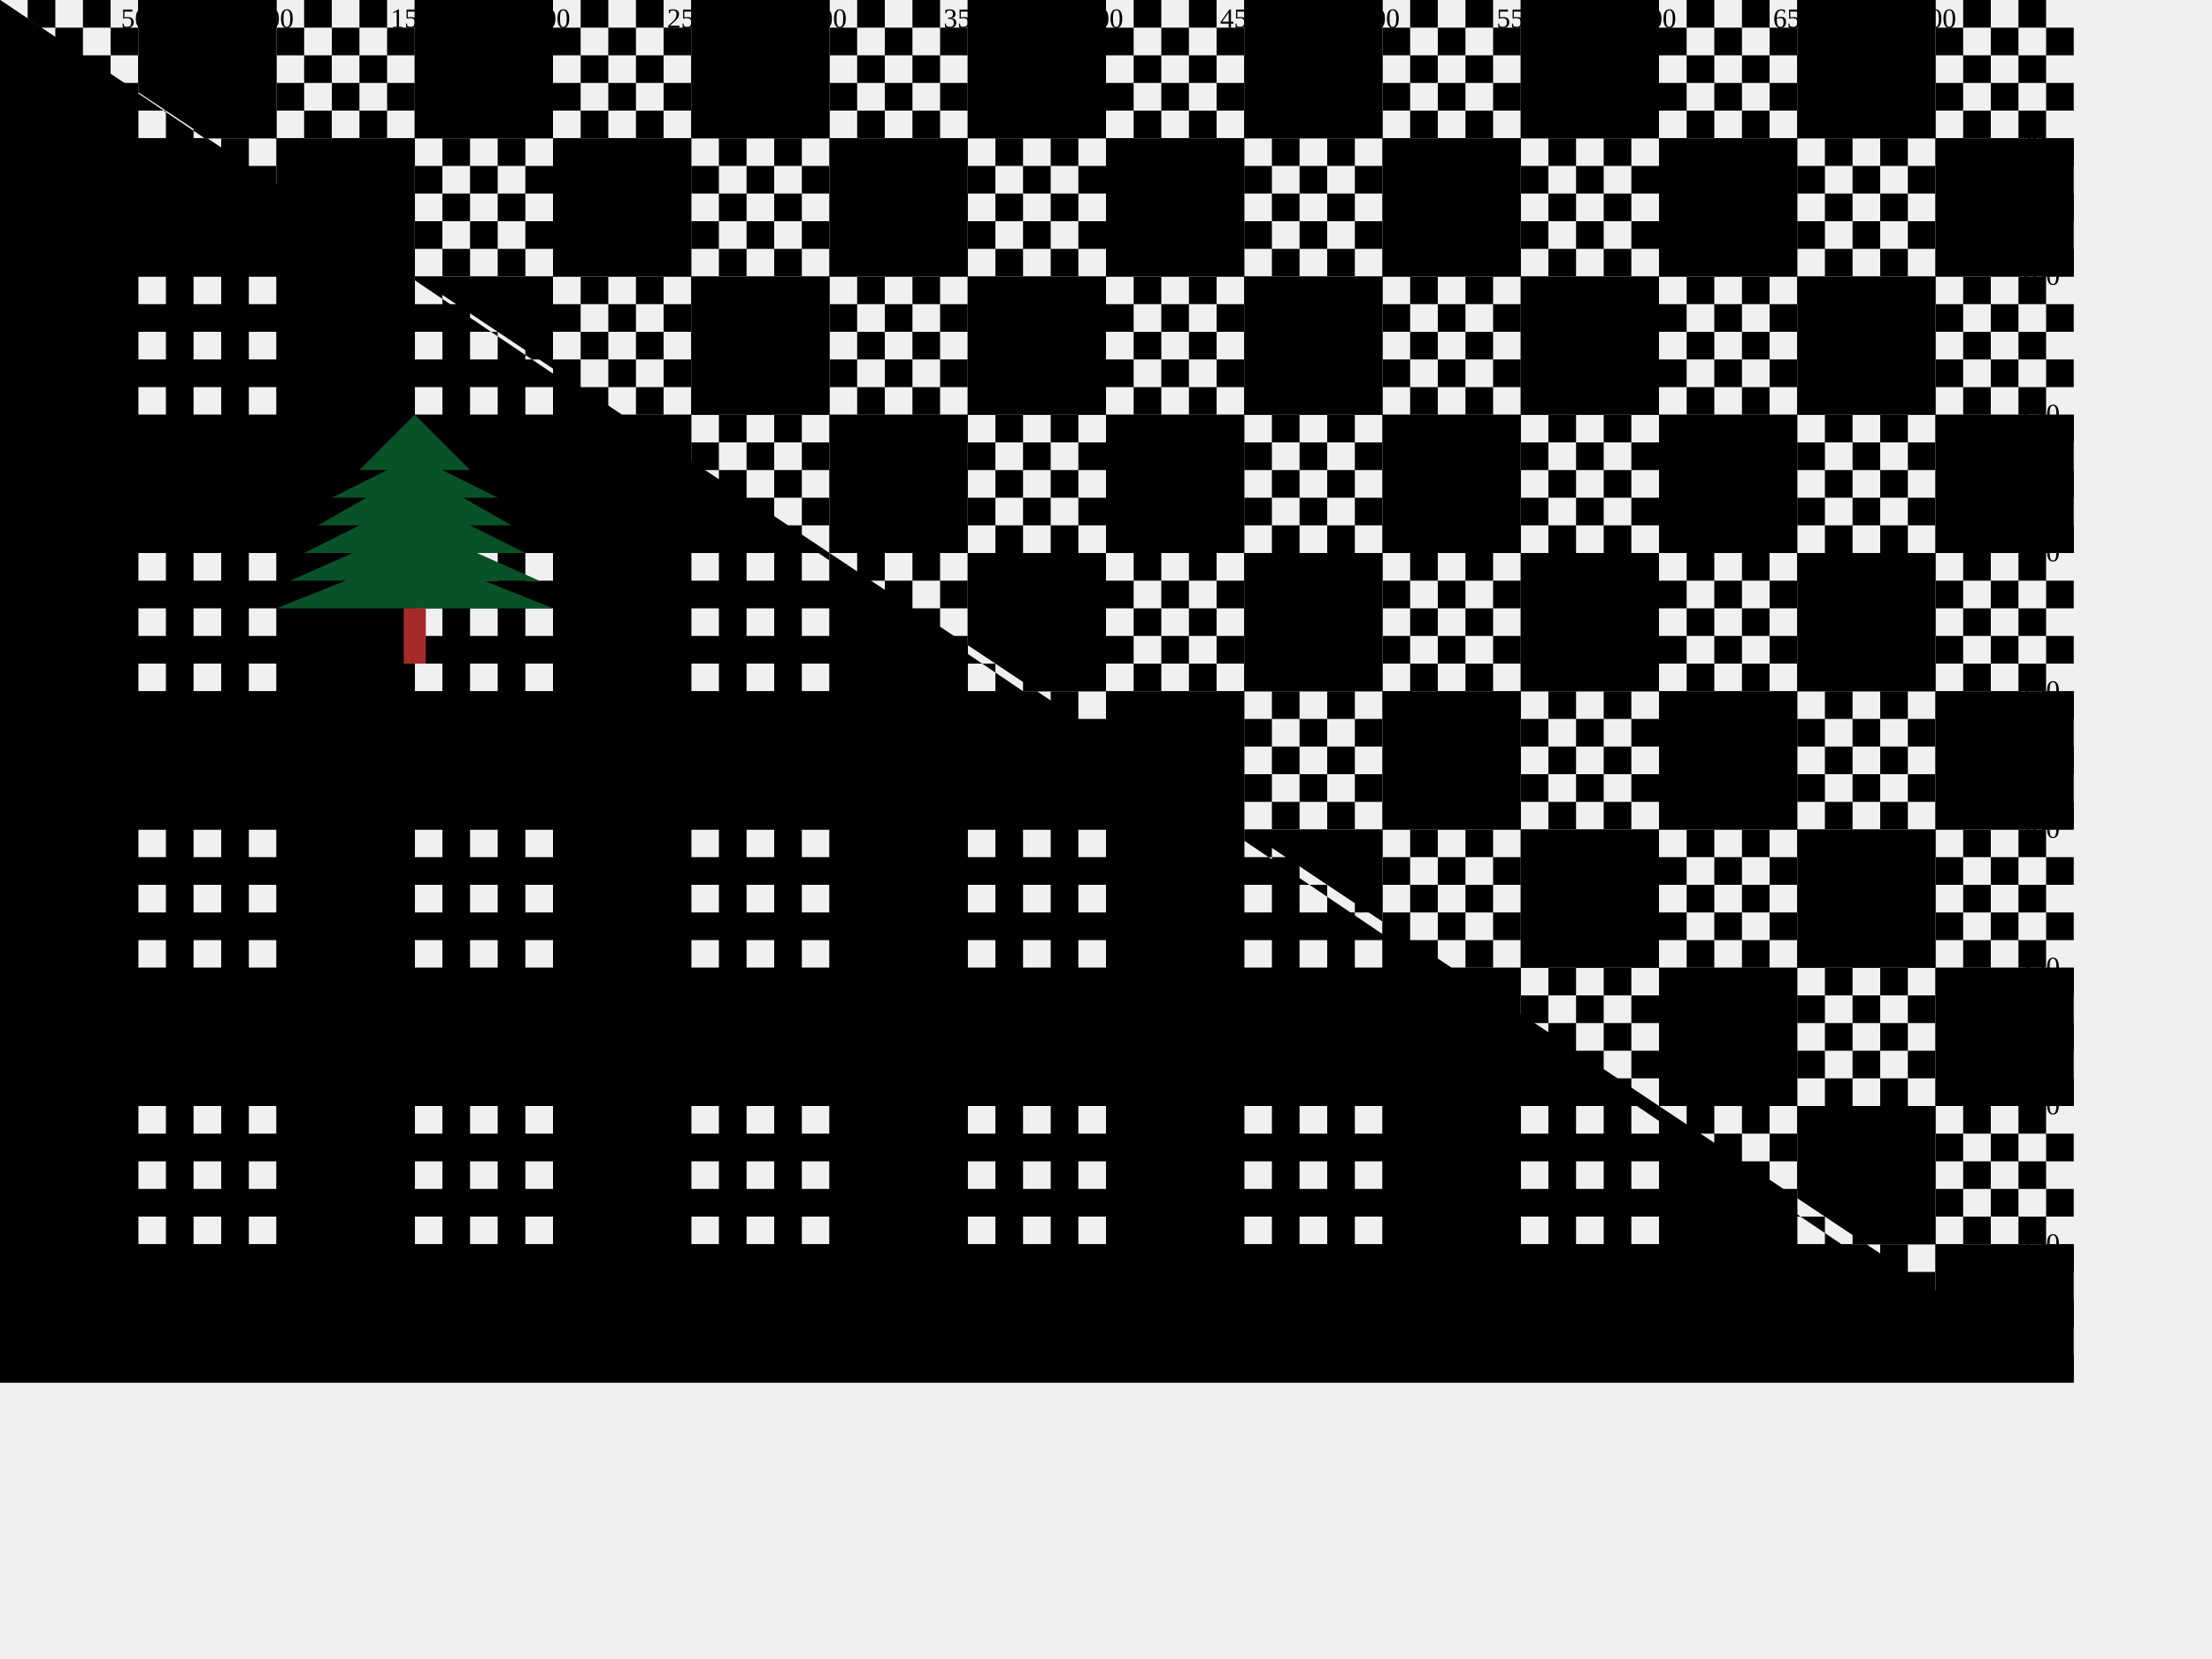
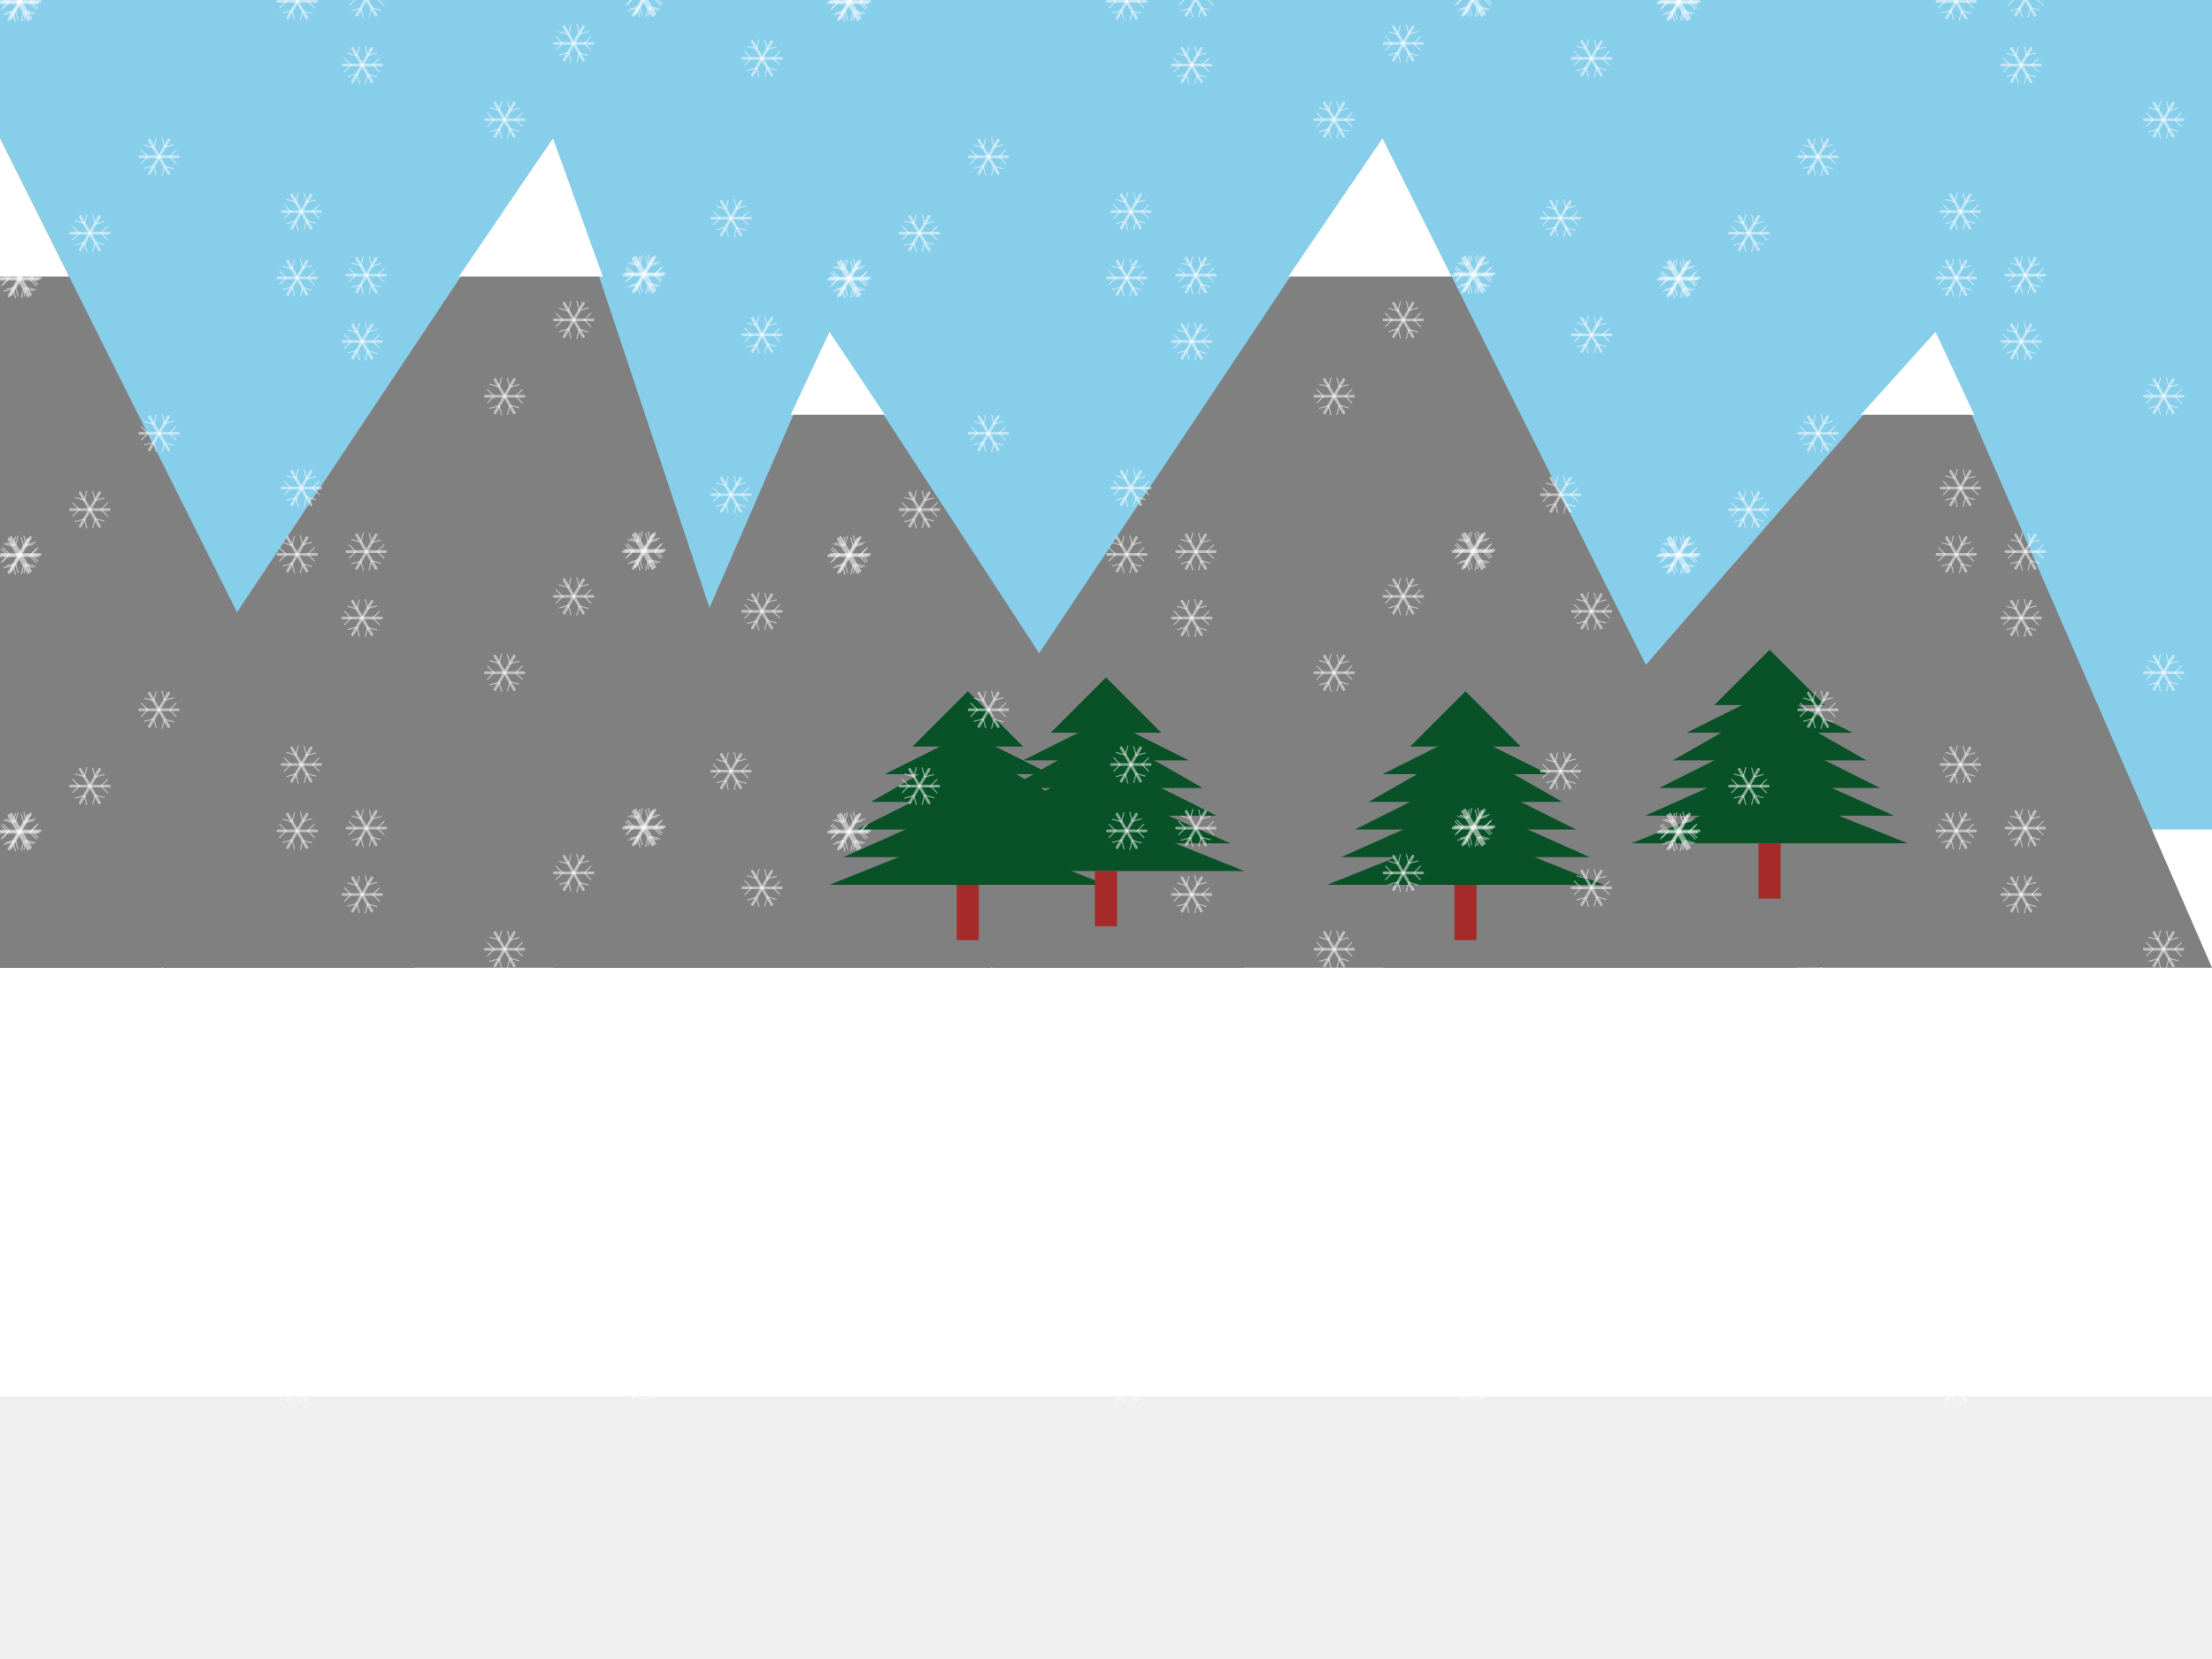
<svg xmlns="http://www.w3.org/2000/svg" xmlns:xlink="http://www.w3.org/1999/xlink" width="800" height="600" viewBox="0 0 800 600">
  <path class="thin" style="stroke-opacity:0.2" d="M0,0   h750v10h-750v10h750v10h-750v10   h750v10h-750v10h750v10h-750v10   h750v10h-750v10h750v10h-750v10   h750v10h-750v10h750v10h-750v10   h750v10h-750v10h750v10h-750v10   h750v10h-750v10h750v10h-750v10   h750v10h-750v10h750v10h-750v10   h750v10h-750v10h750v10h-750v10   h750v10h-750v10h750v10h-750v10   h750v10h-750v10h750v10h-750v10   h750v10h-750v10h750v10h-750v10   h750v10h-750v10h750v10h-750v10   h750v10h-750v10   h750v-500h-750v500   h10v-500h10v500h10v-500h10v500   h10v-500h10v500h10v-500h10v500   h10v-500h10v500h10v-500h10v500   h10v-500h10v500h10v-500h10v500   h10v-500h10v500h10v-500h10v500   h10v-500h10v500h10v-500h10v500   h10v-500h10v500h10v-500h10v500   h10v-500h10v500h10v-500h10v500   h10v-500h10v500h10v-500h10v500   h10v-500h10v500h10v-500h10v500   h10v-500h10v500h10v-500h10v500   h10v-500h10v500h10v-500h10v500   h10v-500h10v500h10v-500h10v500   h10v-500h10v500h10v-500h10v500   h10v-500h10v500h10v-500h10v500   h10v-500h10v500h10v-500h10v500   h10v-500h10v500h10v-500h10v500   h10v-500h10v500h10v-500h10v500   h10v-500h10v500" />
  <path class="outline" style="stroke-opacity:0.2" d="M0,0   h750v50h-750v50h750v50h-750v50   h750v50h-750v50h750v50h-750v50   h750v50h-750v50   h750v-500h-750v500   h50v-500h50v500h50v-500h50v500   h50v-500h50v500h50v-500h50v500   h50v-500h50v500h50v-500h50v500   h50v-500h50v500h50   " />
  <text x="0" style="text-anchor:middle;font-size:10px">
    <tspan x="50" y="10">50</tspan>
    <tspan x="100" y="10">100</tspan>
    <tspan x="150" y="10">150</tspan>
    <tspan x="200" y="10">200</tspan>
    <tspan x="250" y="10">250</tspan>
    <tspan x="300" y="10">300</tspan>
    <tspan x="350" y="10">350</tspan>
    <tspan x="400" y="10">400</tspan>
    <tspan x="450" y="10">450</tspan>
    <tspan x="500" y="10">500</tspan>
    <tspan x="550" y="10">550</tspan>
    <tspan x="600" y="10">600</tspan>
    <tspan x="650" y="10">650</tspan>
    <tspan x="700" y="10">700</tspan>
  </text>
  <text style="text-anchor:start;font-size:10px">
    <tspan x="730" y="53">50</tspan>
    <tspan x="730" y="103">100</tspan>
    <tspan x="730" y="153">150</tspan>
    <tspan x="730" y="203">200</tspan>
    <tspan x="730" y="253">250</tspan>
    <tspan x="730" y="303">300</tspan>
    <tspan x="730" y="353">350</tspan>
    <tspan x="730" y="403">400</tspan>
    <tspan x="730" y="453">450</tspan>
  </text>
  <defs>
    <g id="mountain" transform="translate(0,0)">
      <g transform="translate(-500,0)">
        <polygon points="200,300 400,0 550,300" fill="grey" />
        <polygon points="366,50 400,0 425,50" fill="white" />
      </g>
      <g transform="translate(0,0)">
        <polygon points="-100,300 100,0 200,300" fill="grey" />
        <polygon points="66,50 100,0 118,50" fill="white" />
      </g>
      <g transform="translate(0,0)">
        <polygon points="100,300 200,70 350,300" fill="grey" />
        <polygon points="186,100 200,70 220,100" fill="white" />
      </g>
      <g transform="translate(0,0)">
        <polygon points="200,300 400,0 550,300" fill="grey" />
        <polygon points="366,50 400,0 425,50" fill="white" />
      </g>
      <g transform="translate(-50,0)">
        <polygon points="450,300 650,70 750,300" fill="grey" />
        <polygon points="623,100 650,70 664,100" fill="white" />
      </g>
    </g>
    <g id="tree" transform="translate(100,100)">
      <g>
        <polygon points="0,120 50,100 100,120" fill="rgb(9,82,40)" />
        <polygon points="5,110 50,90 95,110" fill="rgb(9,82,40)" />
        <polygon points="10,100 50,80 90,100" fill="rgb(9,82,40)" />
        <polygon points="15,90 50,70 85,90" fill="rgb(9,82,40)" />
        <polygon points="20,80 50,65 80,80" fill="rgb(9,82,40)" />
        <polygon points="30,70 50,50 70,70" fill="rgb(9,82,40)" />
      </g>
      <g transform="translate(46,120)">
        <rect width="8" height="20" fill="brown" />
      </g>
    </g>
+     <g id="snow-branch">
+       <rect x="0" y="0" rx="5" ry="5" width="150" height="10" style="fill:white;opacity:0.5" />
+       <g transform="translate(10,-20) scale(0.5)">
+         <polyline points="0,0 50,50 0,100" style="fill:none;stroke:white;stroke-width:8;opacity:0.5" />
+       </g>
+       <g transform="translate(138,30) scale(0.5) rotate(180)">
+         <polyline points="0,0 50,50 0,100" style="fill:none;stroke:white;stroke-width:8;opacity:0.5" />
+       </g>
+     </g>
+     <g id="snow" transform="translate(0,0)">
+       <use xlink:href="#snow-branch" x="0" y="0" />
+       <g transform="translate(0,0) rotate(120 75 5)">
+         <use xlink:href="#snow-branch" x="0" y="0" />
+       </g>
+       <g transform="translate(0,0) rotate(240 75 5)">
+         <use xlink:href="#snow-branch" x="0" y="0" />
+       </g>
+     </g>
+     <g id="snow-groupe" transform="translate(0,0)">
+       <g transform="scale(0.1)">
+         <use xlink:href="#snow" x="0" y="0" />
+         <use xlink:href="#snow" x="1000" y="1000" />
+         <use xlink:href="#snow" x="500" y="562" />
+         <use xlink:href="#snow" x="2000" y="152" />
+         <use xlink:href="#snow" x="1235" y="230" />
+         <use xlink:href="#snow" x="2569" y="784" />
+         <use xlink:href="#snow" x="2258" y="985" />
+       </g>
+     </g>
+     <g id="snow-fall" transform="translate(0,0)">
+       <g transform="translate(0,0)">
+         <use xlink:href="#snow-groupe" x="0" y="0" />
+         <use xlink:href="#snow-groupe" x="300" y="0" />
+         <use xlink:href="#snow-groupe" x="600" y="0" />
+         <use xlink:href="#snow-groupe" x="0" y="100" />
+         <use xlink:href="#snow-groupe" x="300" y="100" />
+         <use xlink:href="#snow-groupe" x="600" y="100" />
+         <use xlink:href="#snow-groupe" x="0" y="200" />
+         <use xlink:href="#snow-groupe" x="300" y="200" />
+         <use xlink:href="#snow-groupe" x="600" y="200" />
+         <use xlink:href="#snow-groupe" x="0" y="300" />
+         <use xlink:href="#snow-groupe" x="300" y="300" />
+         <use xlink:href="#snow-groupe" x="600" y="300" />
+         <use xlink:href="#snow-groupe" x="0" y="400" />
+         <use xlink:href="#snow-groupe" x="300" y="400" />
+         <use xlink:href="#snow-groupe" x="600" y="400" />
+       </g>
+     </g>
+     <g id="snow-animation-slow" transform="translate(0,0)">
+       <g transform="translate(0,0) rotate(180 400 0)">
+         <use xlink:href="#snow-fall" x="0" y="-500" />
+         <use xlink:href="#snow-fall" x="0" y="0" />
+       </g>
+       <animateTransform id="snowFallStart" attributeName="transform" type="translate" from="0 0" to="0 500" dur="4s" begin="0s" repeatCount="indefinite" />
+     </g>
+     <g id="snow-animation-fast" transform="translate(0,0)">
+       <g transform="translate(0,0)">
+         <use xlink:href="#snow-fall" x="0" y="-500" />
+         <use xlink:href="#snow-fall" x="0" y="0" />
+       </g>
+       <animateTransform id="snowFallStart" attributeName="transform" type="translate" from="0 0" to="0 500" dur="8s" begin="0s" repeatCount="indefinite" />
+     </g>
+     <g id="sky">
+       <rect width="800" height="500" fill="rgb(135 206 235)" />
+     </g>
  </defs>
-   <use xlink:href="#tree" x="0" y="0" />
+   <use xlink:href="#sky" x="0" y="0" />
+   <g transform="translate(0,300)">
+     <rect width="800" height="205" fill="white" />
+   </g>
+   <use xlink:href="#mountain" x="100" y="50" />
+   <g transform="translate(200,0)">
+     <use xlink:href="#tree" x="0" y="100" />
+     <use xlink:href="#tree" x="50" y="95" />
+     <use xlink:href="#tree" x="180" y="100" />
+     <use xlink:href="#tree" x="290" y="85" />
+   </g>
+   <use xlink:href="#snow-animation-fast" x="0" y="0" />
+   <use xlink:href="#snow-animation-slow" x="40" y="0" />
</svg>
